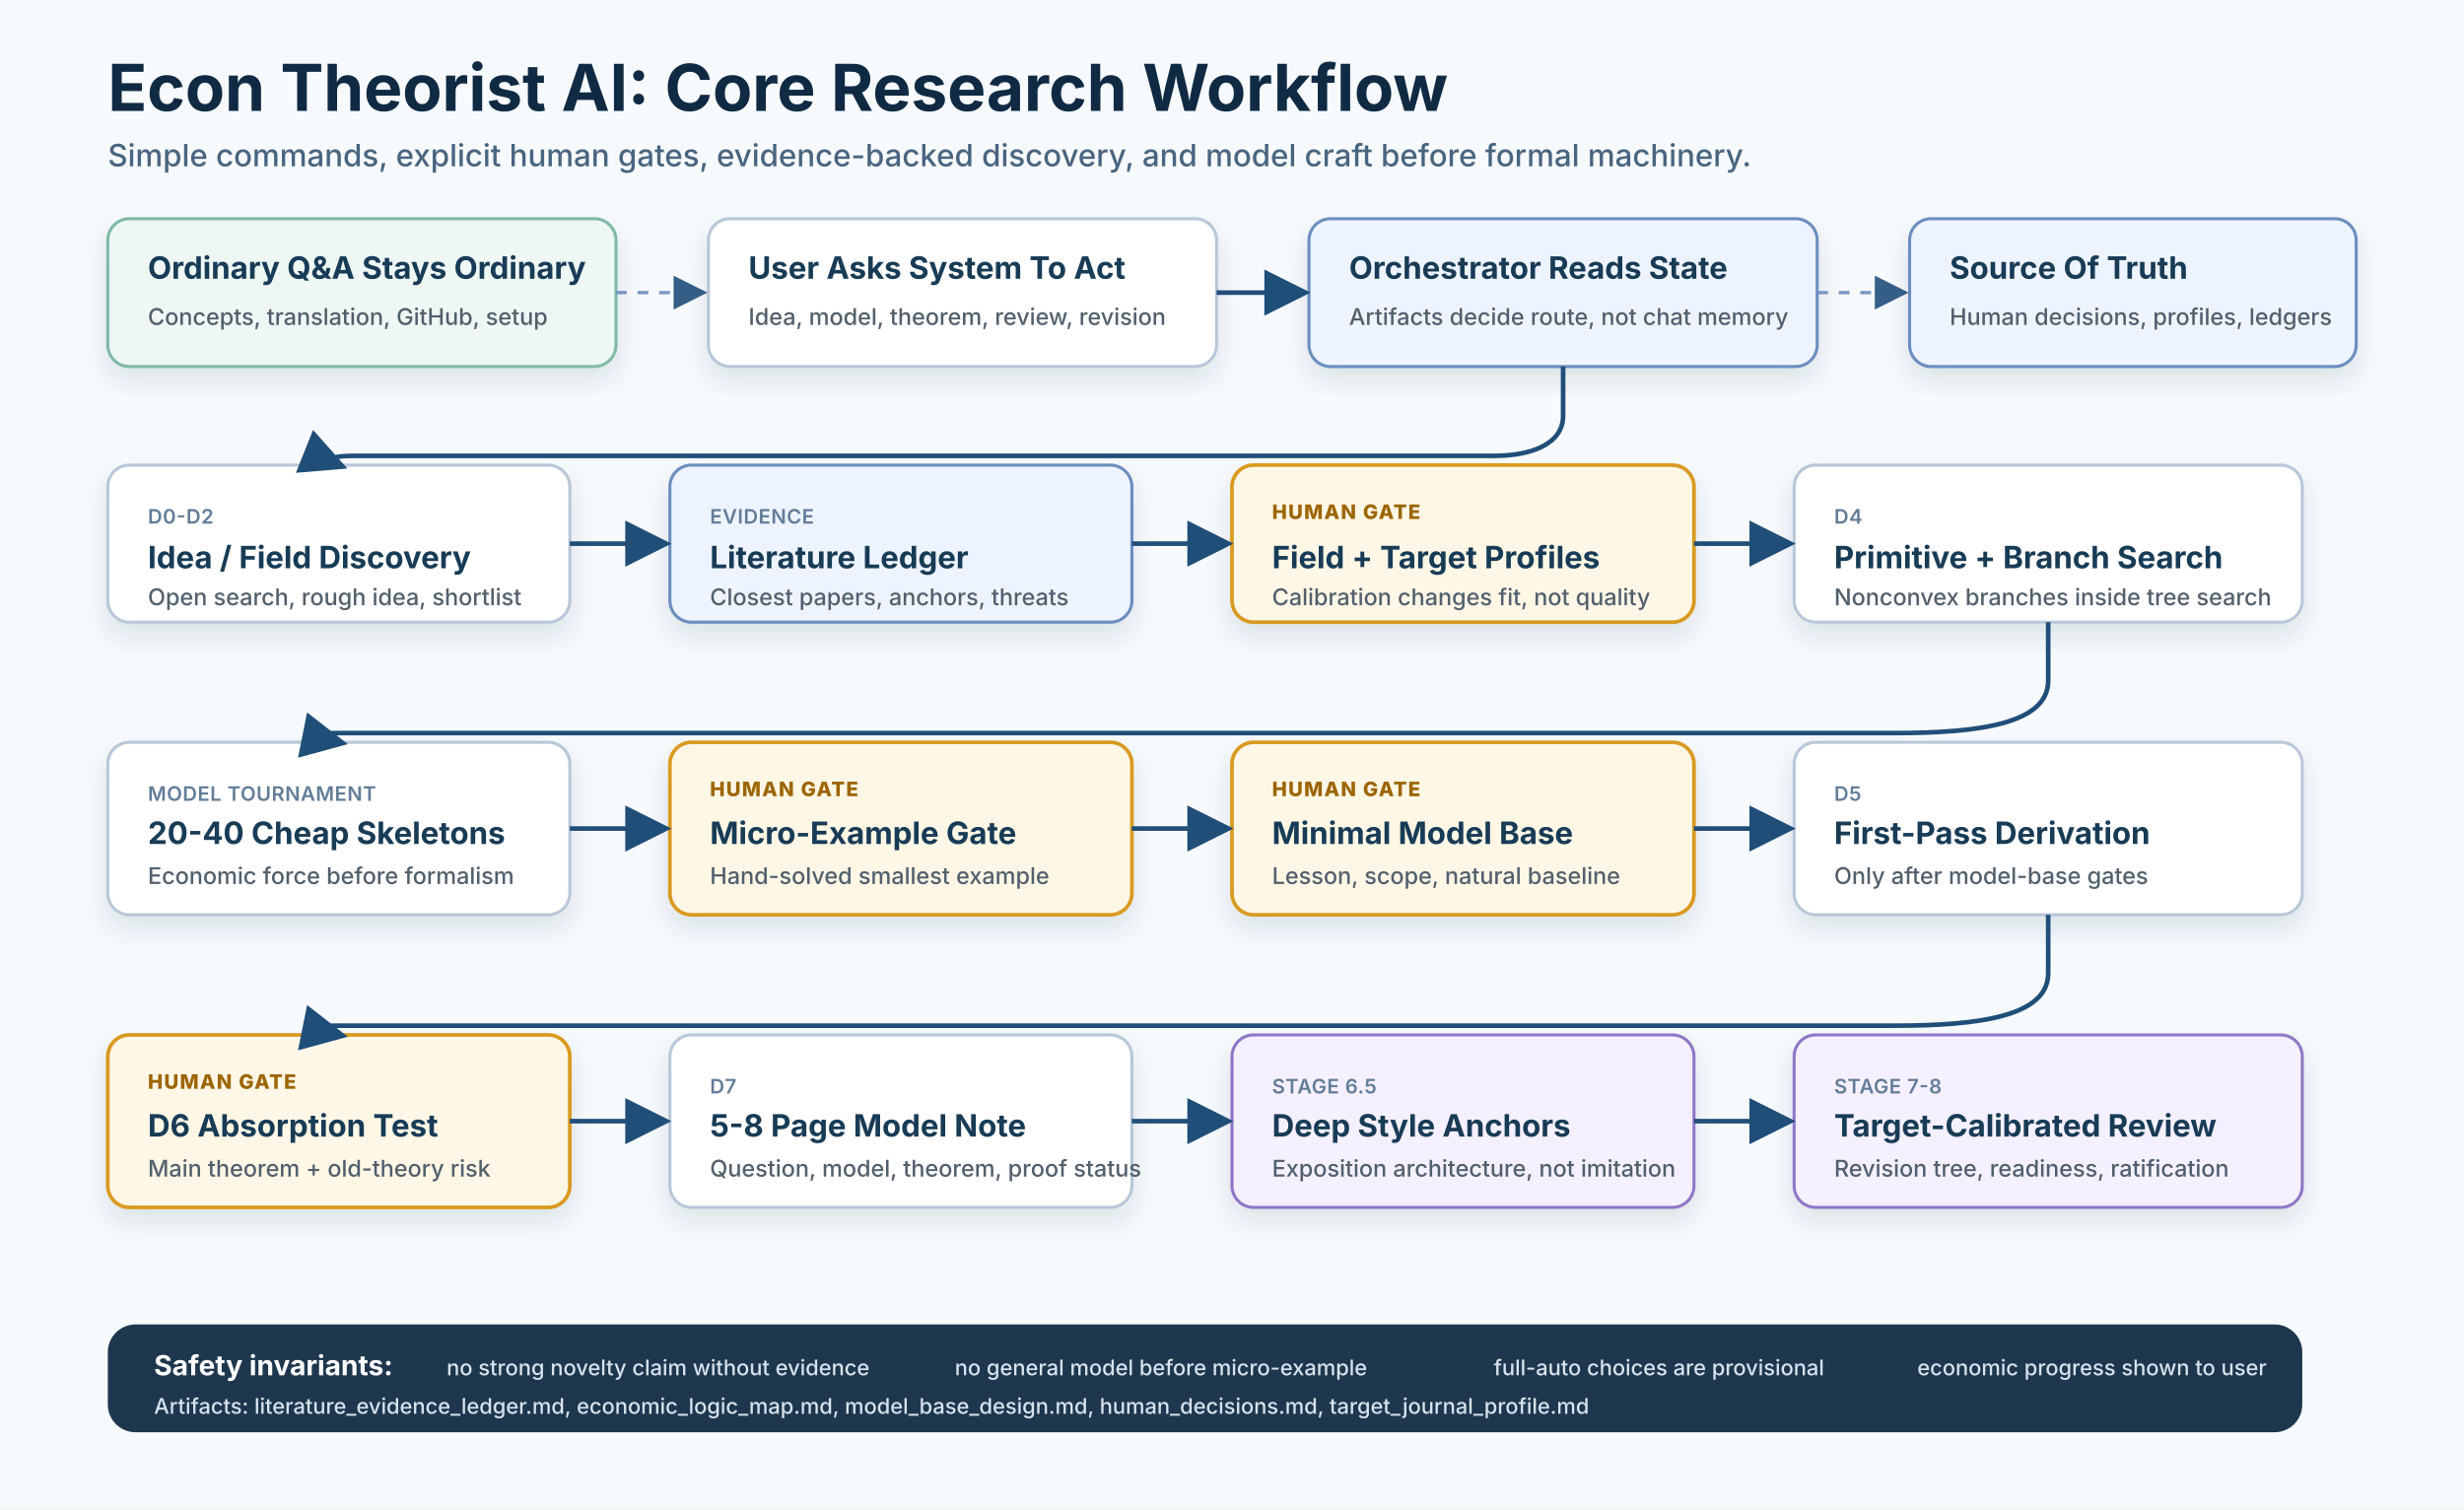
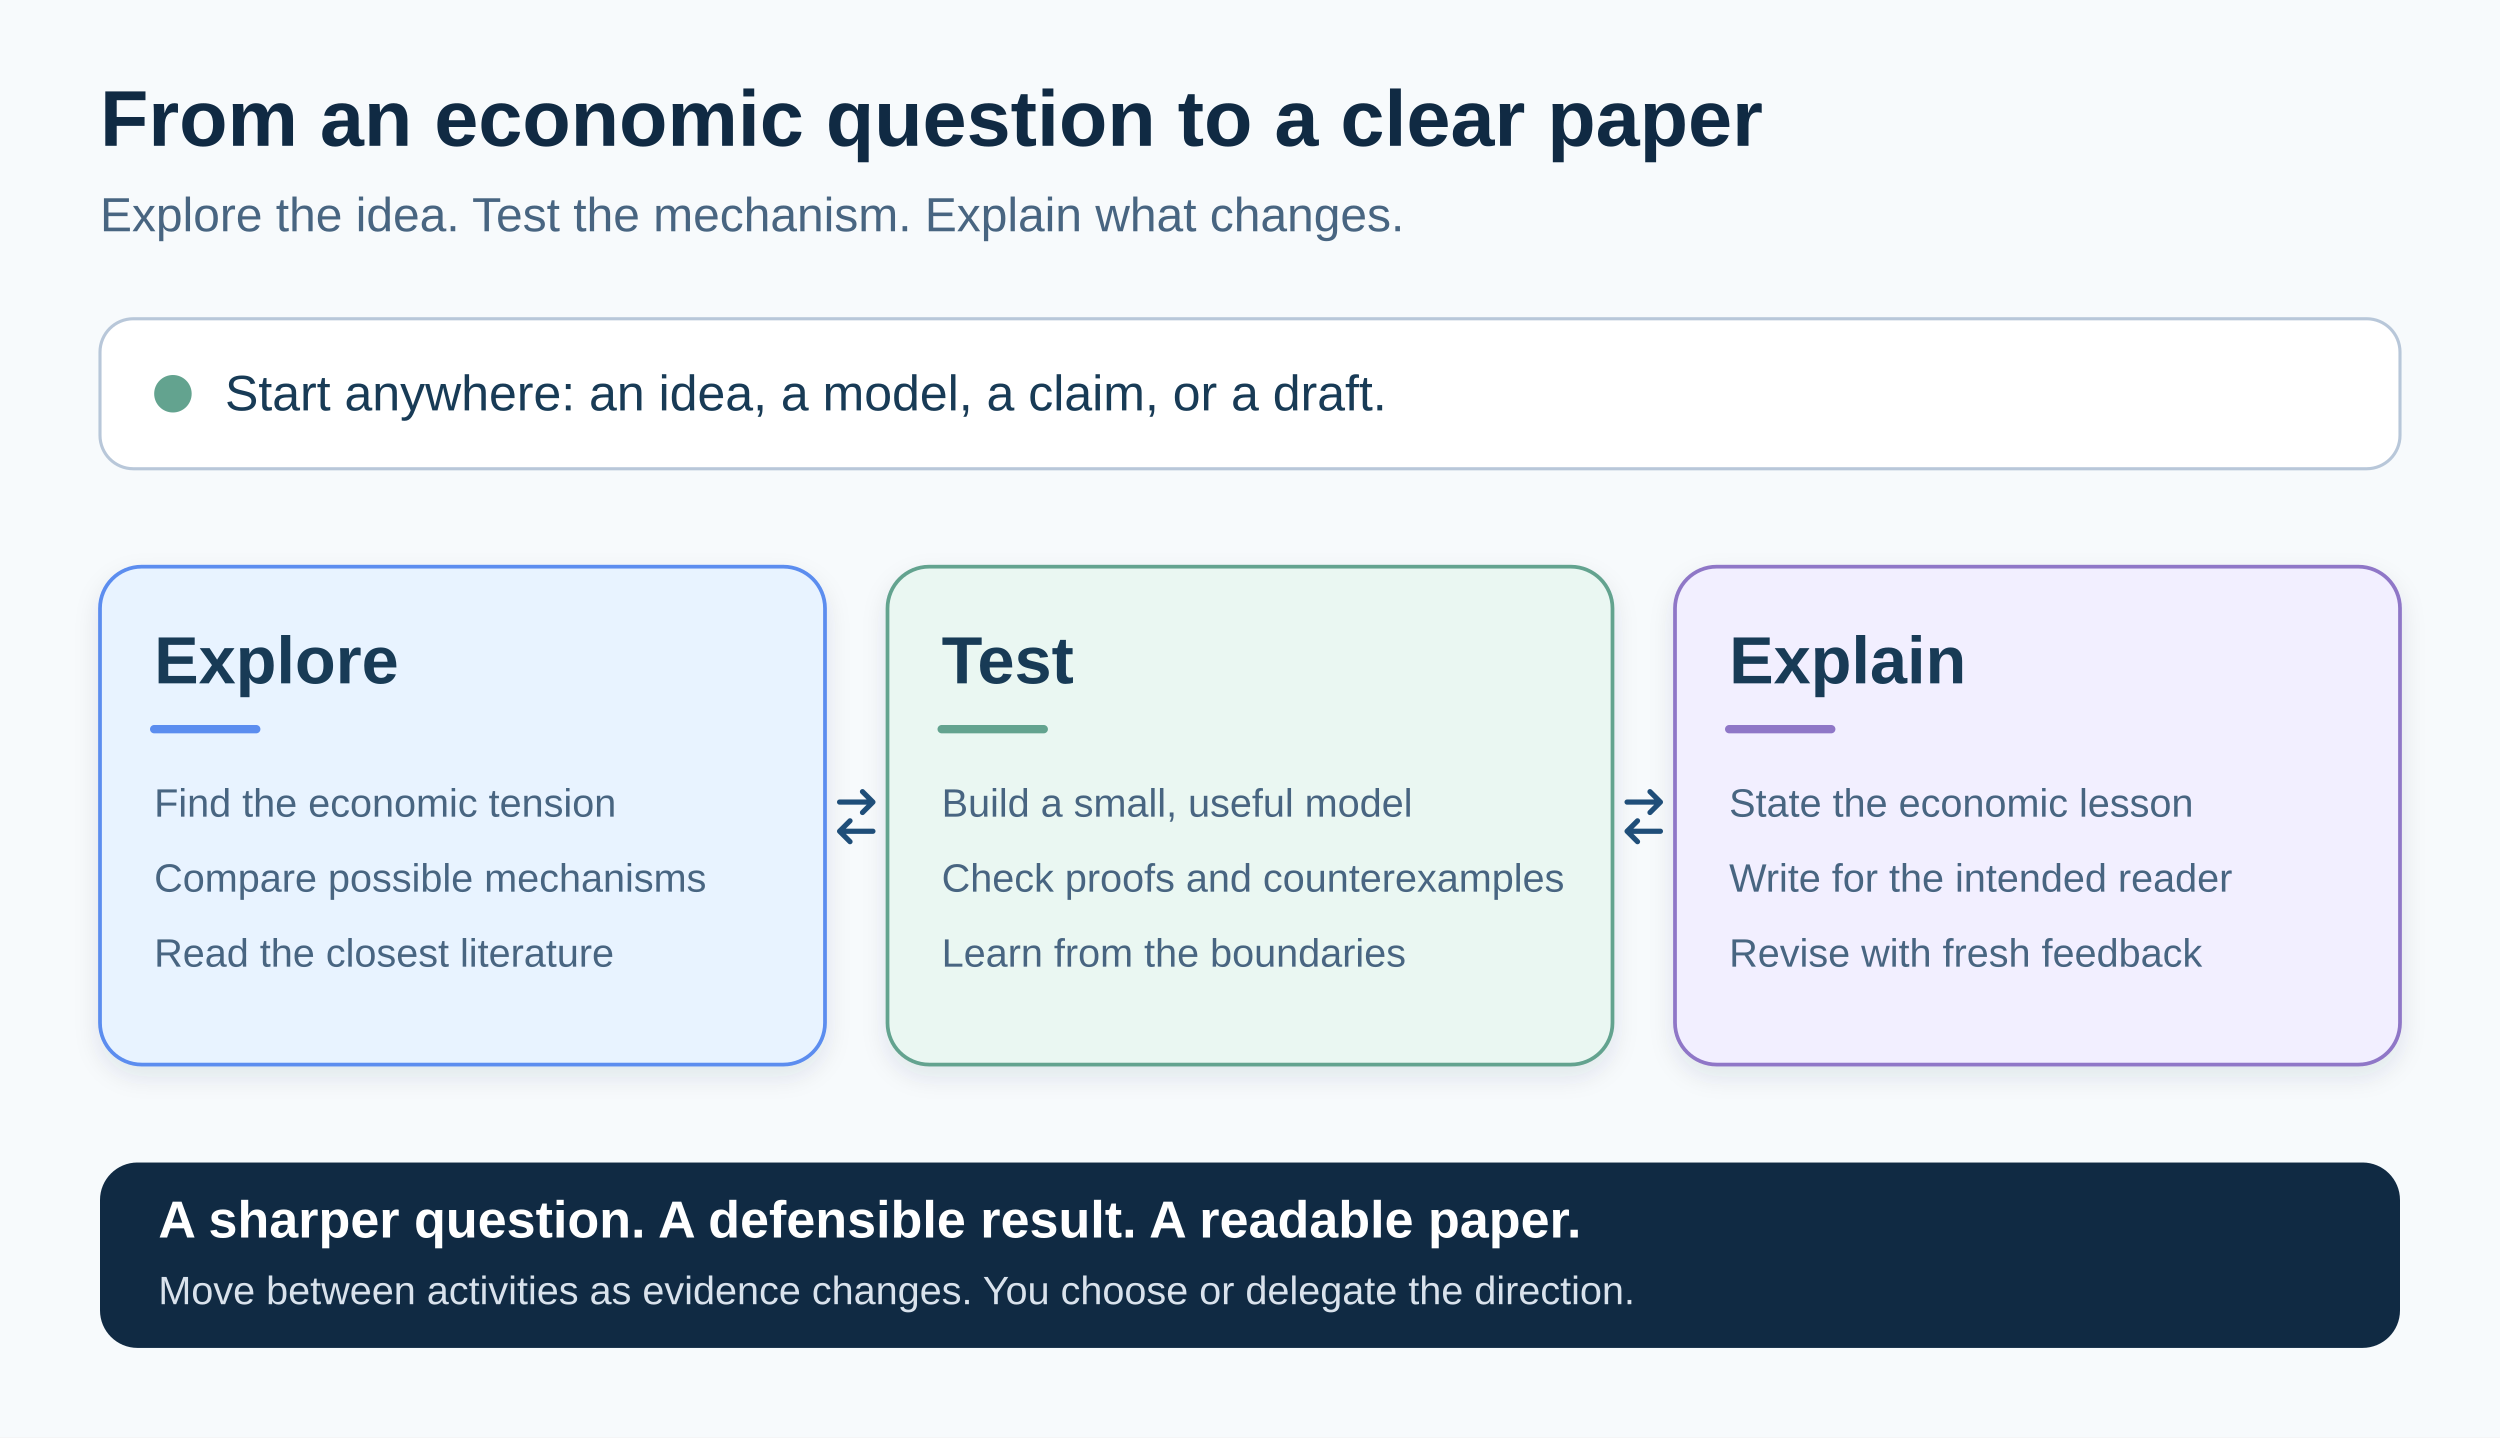
- <svg xmlns="http://www.w3.org/2000/svg" width="1600" height="980" viewBox="0 0 1600 980" role="img" aria-labelledby="title desc">
+ <svg xmlns="http://www.w3.org/2000/svg" width="1200" height="690" viewBox="0 0 1200 690" role="img" aria-labelledby="title desc">
  <defs>
-     <marker id="arrow" markerWidth="10" markerHeight="10" refX="8" refY="5" orient="auto" markerUnits="strokeWidth">
-       <path d="M0,0 L10,5 L0,10 Z" fill="#1f4e79" />
-     </marker>
-     <filter id="softShadow" x="-10%" y="-10%" width="120%" height="130%">
-       <feDropShadow dx="0" dy="8" stdDeviation="8" flood-color="#16324f" flood-opacity="0.12" />
+     <filter id="shadow" x="-8%" y="-10%" width="116%" height="125%">
+       <feDropShadow dx="0" dy="5" stdDeviation="6" flood-color="#16324f" flood-opacity="0.10" />
    </filter>
    <style>
-       .bg { fill: #f7fafc; }
-       .title { font: 700 42px Inter, Segoe UI, Arial, sans-serif; fill: #102a43; }
-       .subtitle { font: 500 20px Inter, Segoe UI, Arial, sans-serif; fill: #486581; }
-       .node { fill: #ffffff; stroke: #b8c7d9; stroke-width: 2; filter: url(#softShadow); }
-       .node-soft { fill: #eef7f4; stroke: #80b9aa; stroke-width: 2; filter: url(#softShadow); }
-       .gate { fill: #fff7e6; stroke: #d99a22; stroke-width: 2.4; filter: url(#softShadow); }
-       .artifact { fill: #eef4ff; stroke: #6c8ebf; stroke-width: 2; filter: url(#softShadow); }
-       .review { fill: #f4f0ff; stroke: #8f77c7; stroke-width: 2; filter: url(#softShadow); }
-       .label { font: 700 20px Inter, Segoe UI, Arial, sans-serif; fill: #183b56; }
-       .small { font: 500 15px Inter, Segoe UI, Arial, sans-serif; fill: #52606d; }
-       .tiny { font: 600 13px Inter, Segoe UI, Arial, sans-serif; fill: #627d98; letter-spacing: 0.3px; }
-       .gateText { font: 800 13px Inter, Segoe UI, Arial, sans-serif; fill: #9c6500; letter-spacing: 0.8px; }
-       .arrow { stroke: #1f4e79; stroke-width: 3; fill: none; marker-end: url(#arrow); }
-       .dash { stroke: #6c8ebf; stroke-width: 2.2; fill: none; stroke-dasharray: 7 7; marker-end: url(#arrow); opacity: 0.9; }
-       .band { fill: #102a43; opacity: 0.94; }
-       .bandText { font: 650 18px Inter, Segoe UI, Arial, sans-serif; fill: #ffffff; }
-       .bandSmall { font: 500 14px Inter, Segoe UI, Arial, sans-serif; fill: #d9e2ec; }
-     </style>
+     text { font-family: "Segoe UI", Arial, sans-serif; }
+     .title { font-size: 38px; font-weight: 700; fill: #102a43; }
+     .subtitle { font-size: 23px; fill: #486581; }
+     .heading { font-size: 32px; font-weight: 700; fill: #183b56; }
+     .body { font-size: 19px; fill: #486581; }
+     .card { stroke-width: 1.8; filter: url(#shadow); }
+     .arrow { fill: none; stroke: #1f4e79; stroke-width: 2.5; stroke-linecap: round; stroke-linejoin: round; }
+   </style>
  </defs>
-   <rect class="bg" width="1600" height="980" />
-   <text x="70" y="72" class="title">Econ Theorist AI: Core Research Workflow</text>
-   <text x="70" y="108" class="subtitle">Simple commands, explicit human gates, evidence-backed discovery, and model craft before formal machinery.</text>
-   <rect x="70" y="142" width="330" height="96" rx="14" class="node-soft" />
-   <text x="96" y="181" class="label">Ordinary Q&amp;A Stays Ordinary</text>
-   <text x="96" y="211" class="small">Concepts, translation, GitHub, setup</text>
-   <rect x="460" y="142" width="330" height="96" rx="14" class="node" />
-   <text x="486" y="181" class="label">User Asks System To Act</text>
-   <text x="486" y="211" class="small">Idea, model, theorem, review, revision</text>
-   <rect x="850" y="142" width="330" height="96" rx="14" class="artifact" />
-   <text x="876" y="181" class="label">Orchestrator Reads State</text>
-   <text x="876" y="211" class="small">Artifacts decide route, not chat memory</text>
-   <rect x="1240" y="142" width="290" height="96" rx="14" class="artifact" />
-   <text x="1266" y="181" class="label">Source Of Truth</text>
-   <text x="1266" y="211" class="small">Human decisions, profiles, ledgers</text>
-   <path class="dash" d="M400 190 H455" />
-   <path class="arrow" d="M790 190 H845" />
-   <path class="dash" d="M1180 190 H1235" />
-   <rect x="70" y="302" width="300" height="102" rx="14" class="node" />
-   <text x="96" y="340" class="tiny">D0-D2</text>
-   <text x="96" y="369" class="label">Idea / Field Discovery</text>
-   <text x="96" y="393" class="small">Open search, rough idea, shortlist</text>
-   <rect x="435" y="302" width="300" height="102" rx="14" class="artifact" />
-   <text x="461" y="340" class="tiny">EVIDENCE</text>
-   <text x="461" y="369" class="label">Literature Ledger</text>
-   <text x="461" y="393" class="small">Closest papers, anchors, threats</text>
-   <rect x="800" y="302" width="300" height="102" rx="14" class="gate" />
-   <text x="826" y="337" class="gateText">HUMAN GATE</text>
-   <text x="826" y="369" class="label">Field + Target Profiles</text>
-   <text x="826" y="393" class="small">Calibration changes fit, not quality</text>
-   <rect x="1165" y="302" width="330" height="102" rx="14" class="node" />
-   <text x="1191" y="340" class="tiny">D4</text>
-   <text x="1191" y="369" class="label">Primitive + Branch Search</text>
-   <text x="1191" y="393" class="small">Nonconvex branches inside tree search</text>
-   <path class="arrow" d="M1015 238 V270 C1015 288 995 296 970 296 H230 C205 296 220 302 220 302" />
-   <path class="arrow" d="M370 353 H430" />
-   <path class="arrow" d="M735 353 H795" />
-   <path class="arrow" d="M1100 353 H1160" />
-   <rect x="70" y="482" width="300" height="112" rx="14" class="node" />
-   <text x="96" y="520" class="tiny">MODEL TOURNAMENT</text>
-   <text x="96" y="548" class="label">20-40 Cheap Skeletons</text>
-   <text x="96" y="574" class="small">Economic force before formalism</text>
-   <rect x="435" y="482" width="300" height="112" rx="14" class="gate" />
-   <text x="461" y="517" class="gateText">HUMAN GATE</text>
-   <text x="461" y="548" class="label">Micro-Example Gate</text>
-   <text x="461" y="574" class="small">Hand-solved smallest example</text>
-   <rect x="800" y="482" width="300" height="112" rx="14" class="gate" />
-   <text x="826" y="517" class="gateText">HUMAN GATE</text>
-   <text x="826" y="548" class="label">Minimal Model Base</text>
-   <text x="826" y="574" class="small">Lesson, scope, natural baseline</text>
-   <rect x="1165" y="482" width="330" height="112" rx="14" class="node" />
-   <text x="1191" y="520" class="tiny">D5</text>
-   <text x="1191" y="548" class="label">First-Pass Derivation</text>
-   <text x="1191" y="574" class="small">Only after model-base gates</text>
-   <path class="arrow" d="M1330 404 V442 C1330 470 1285 476 1230 476 H220 C190 476 220 482 220 482" />
-   <path class="arrow" d="M370 538 H430" />
-   <path class="arrow" d="M735 538 H795" />
-   <path class="arrow" d="M1100 538 H1160" />
-   <rect x="70" y="672" width="300" height="112" rx="14" class="gate" />
-   <text x="96" y="707" class="gateText">HUMAN GATE</text>
-   <text x="96" y="738" class="label">D6 Absorption Test</text>
-   <text x="96" y="764" class="small">Main theorem + old-theory risk</text>
-   <rect x="435" y="672" width="300" height="112" rx="14" class="node" />
-   <text x="461" y="710" class="tiny">D7</text>
-   <text x="461" y="738" class="label">5-8 Page Model Note</text>
-   <text x="461" y="764" class="small">Question, model, theorem, proof status</text>
-   <rect x="800" y="672" width="300" height="112" rx="14" class="review" />
-   <text x="826" y="710" class="tiny">STAGE 6.5</text>
-   <text x="826" y="738" class="label">Deep Style Anchors</text>
-   <text x="826" y="764" class="small">Exposition architecture, not imitation</text>
-   <rect x="1165" y="672" width="330" height="112" rx="14" class="review" />
-   <text x="1191" y="710" class="tiny">STAGE 7-8</text>
-   <text x="1191" y="738" class="label">Target-Calibrated Review</text>
-   <text x="1191" y="764" class="small">Revision tree, readiness, ratification</text>
-   <path class="arrow" d="M1330 594 V632 C1330 660 1285 666 1230 666 H220 C190 666 220 672 220 672" />
-   <path class="arrow" d="M370 728 H430" />
-   <path class="arrow" d="M735 728 H795" />
-   <path class="arrow" d="M1100 728 H1160" />
-   <rect x="70" y="860" width="1425" height="70" rx="18" class="band" />
-   <text x="100" y="893" class="bandText">Safety invariants:</text>
-   <text x="290" y="893" class="bandSmall">no strong novelty claim without evidence</text>
-   <text x="620" y="893" class="bandSmall">no general model before micro-example</text>
-   <text x="970" y="893" class="bandSmall">full-auto choices are provisional</text>
-   <text x="1245" y="893" class="bandSmall">economic progress shown to user</text>
-   <text x="100" y="918" class="bandSmall">Artifacts: literature_evidence_ledger.md, economic_logic_map.md, model_base_design.md, human_decisions.md, target_journal_profile.md</text>
+   <rect width="1200" height="690" fill="#f7fafc" />
+   <text x="48" y="70" class="title">From an economic question to a clear paper</text>
+   <text x="48" y="111" class="subtitle">Explore the idea. Test the mechanism. Explain what changes.</text>
+   <rect x="48" y="153" width="1104" height="72" rx="16" fill="#ffffff" stroke="#b8c7d9" stroke-width="1.5" />
+   <circle cx="83" cy="189" r="9" fill="#63a38f" />
+   <text x="108" y="197" font-size="24" fill="#183b56">Start anywhere: an idea, a model, a claim, or a draft.</text>
+   <rect x="48" y="272" width="348" height="239" rx="20" class="card" fill="#e8f3ff" stroke="#5b8def" />
+   <rect x="426" y="272" width="348" height="239" rx="20" class="card" fill="#eaf7f2" stroke="#63a38f" />
+   <rect x="804" y="272" width="348" height="239" rx="20" class="card" fill="#f2efff" stroke="#8f77c7" />
+   <text x="74" y="328" class="heading">Explore</text>
+   <path d="M74 350 H123" stroke="#5b8def" stroke-width="4" stroke-linecap="round" />
+   <text x="74" y="392" class="body">Find the economic tension</text>
+   <text x="74" y="428" class="body">Compare possible mechanisms</text>
+   <text x="74" y="464" class="body">Read the closest literature</text>
+   <text x="452" y="328" class="heading">Test</text>
+   <path d="M452 350 H501" stroke="#63a38f" stroke-width="4" stroke-linecap="round" />
+   <text x="452" y="392" class="body">Build a small, useful model</text>
+   <text x="452" y="428" class="body">Check proofs and counterexamples</text>
+   <text x="452" y="464" class="body">Learn from the boundaries</text>
+   <text x="830" y="328" class="heading">Explain</text>
+   <path d="M830 350 H879" stroke="#8f77c7" stroke-width="4" stroke-linecap="round" />
+   <text x="830" y="392" class="body">State the economic lesson</text>
+   <text x="830" y="428" class="body">Write for the intended reader</text>
+   <text x="830" y="464" class="body">Revise with fresh feedback</text>
+   <path class="arrow" d="M403 385 H419 M414 380 L419 385 L414 390 M419 399 H403 M408 394 L403 399 L408 404" />
+   <path class="arrow" d="M781 385 H797 M792 380 L797 385 L792 390 M797 399 H781 M786 394 L781 399 L786 404" />
+   <rect x="48" y="558" width="1104" height="89" rx="18" fill="#102a43" />
+   <text x="76" y="594" font-size="25" font-weight="600" fill="#ffffff">A sharper question. A defensible result. A readable paper.</text>
+   <text x="76" y="626" font-size="19" fill="#d9e2ec">Move between activities as evidence changes. You choose or delegate the direction.</text>
</svg>
